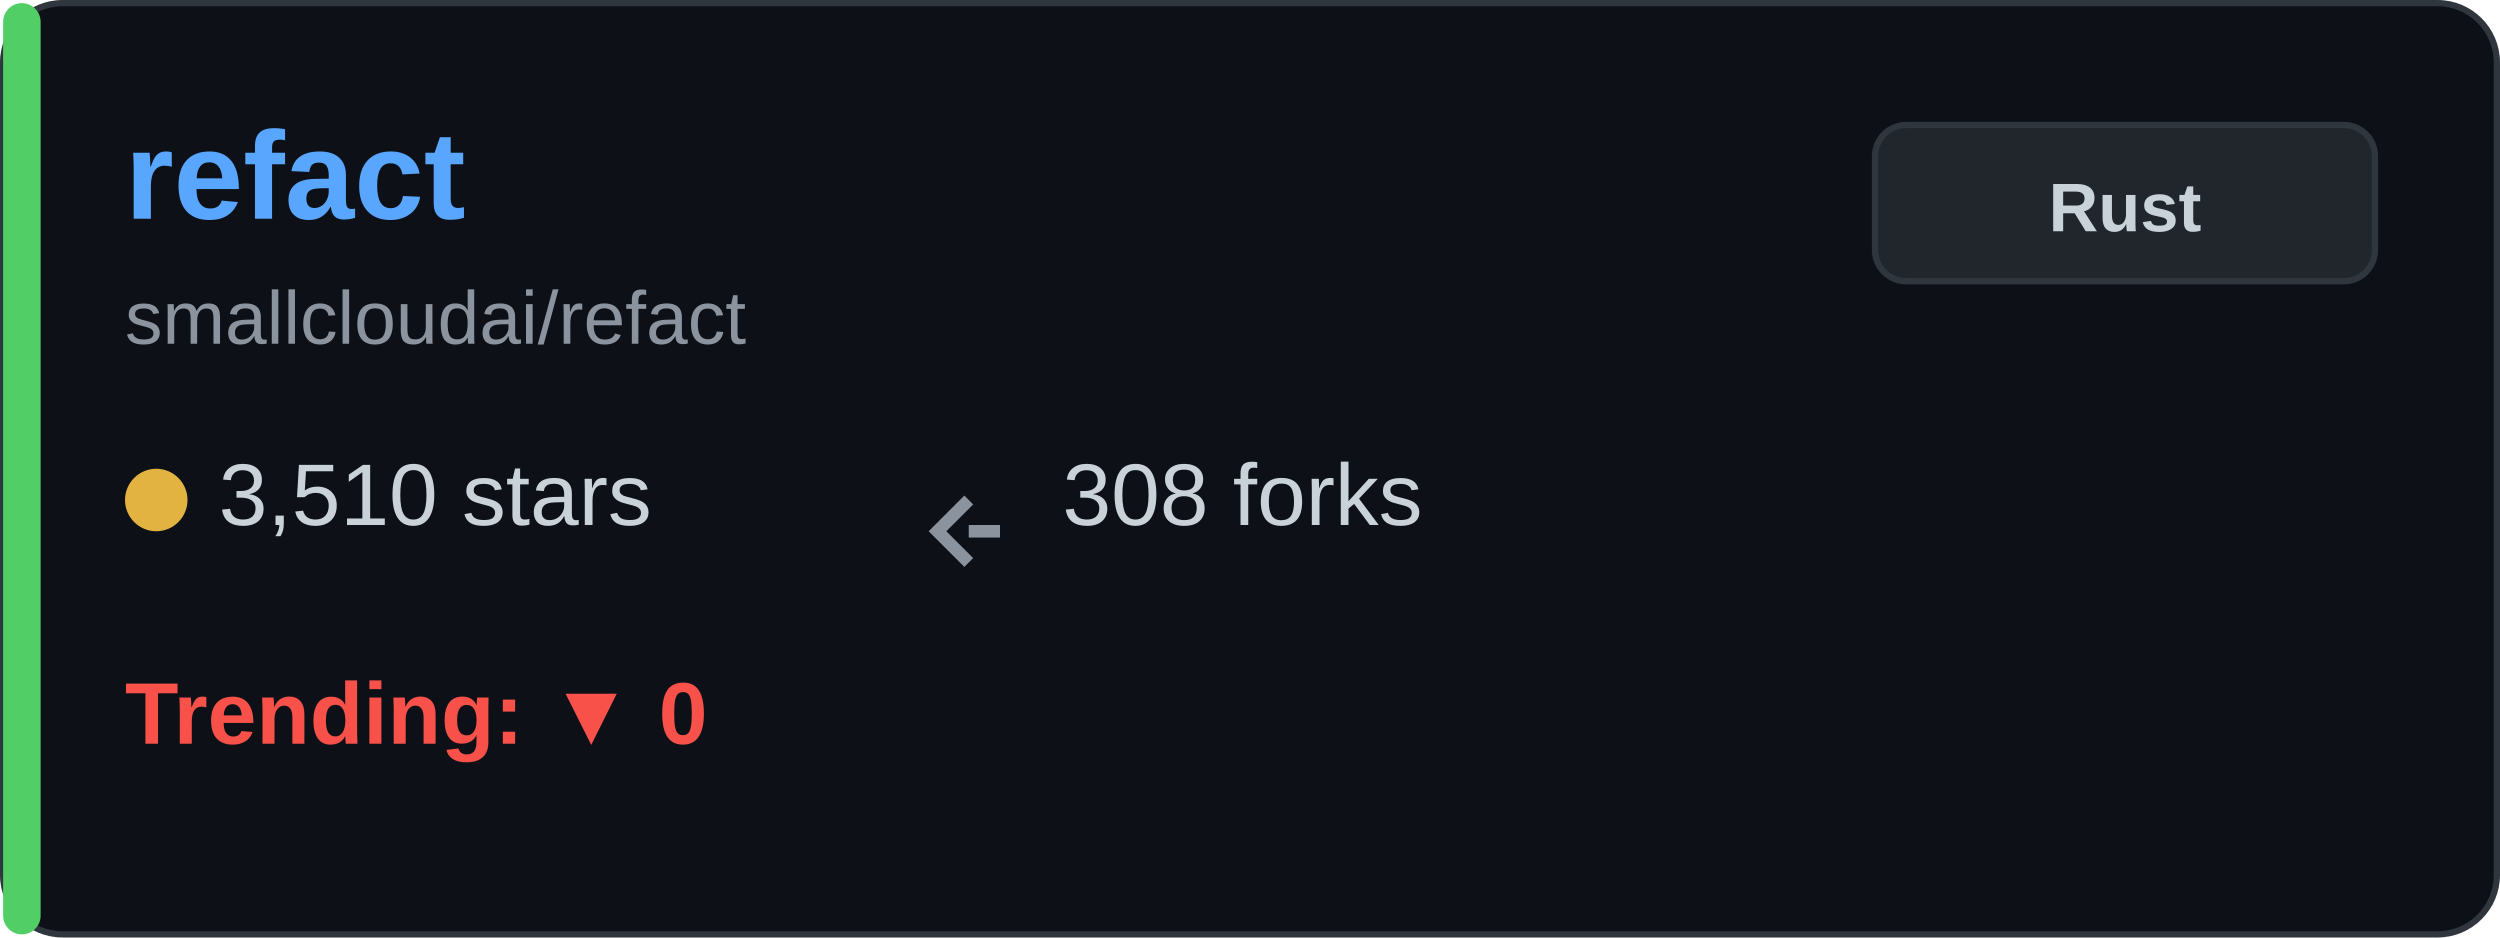
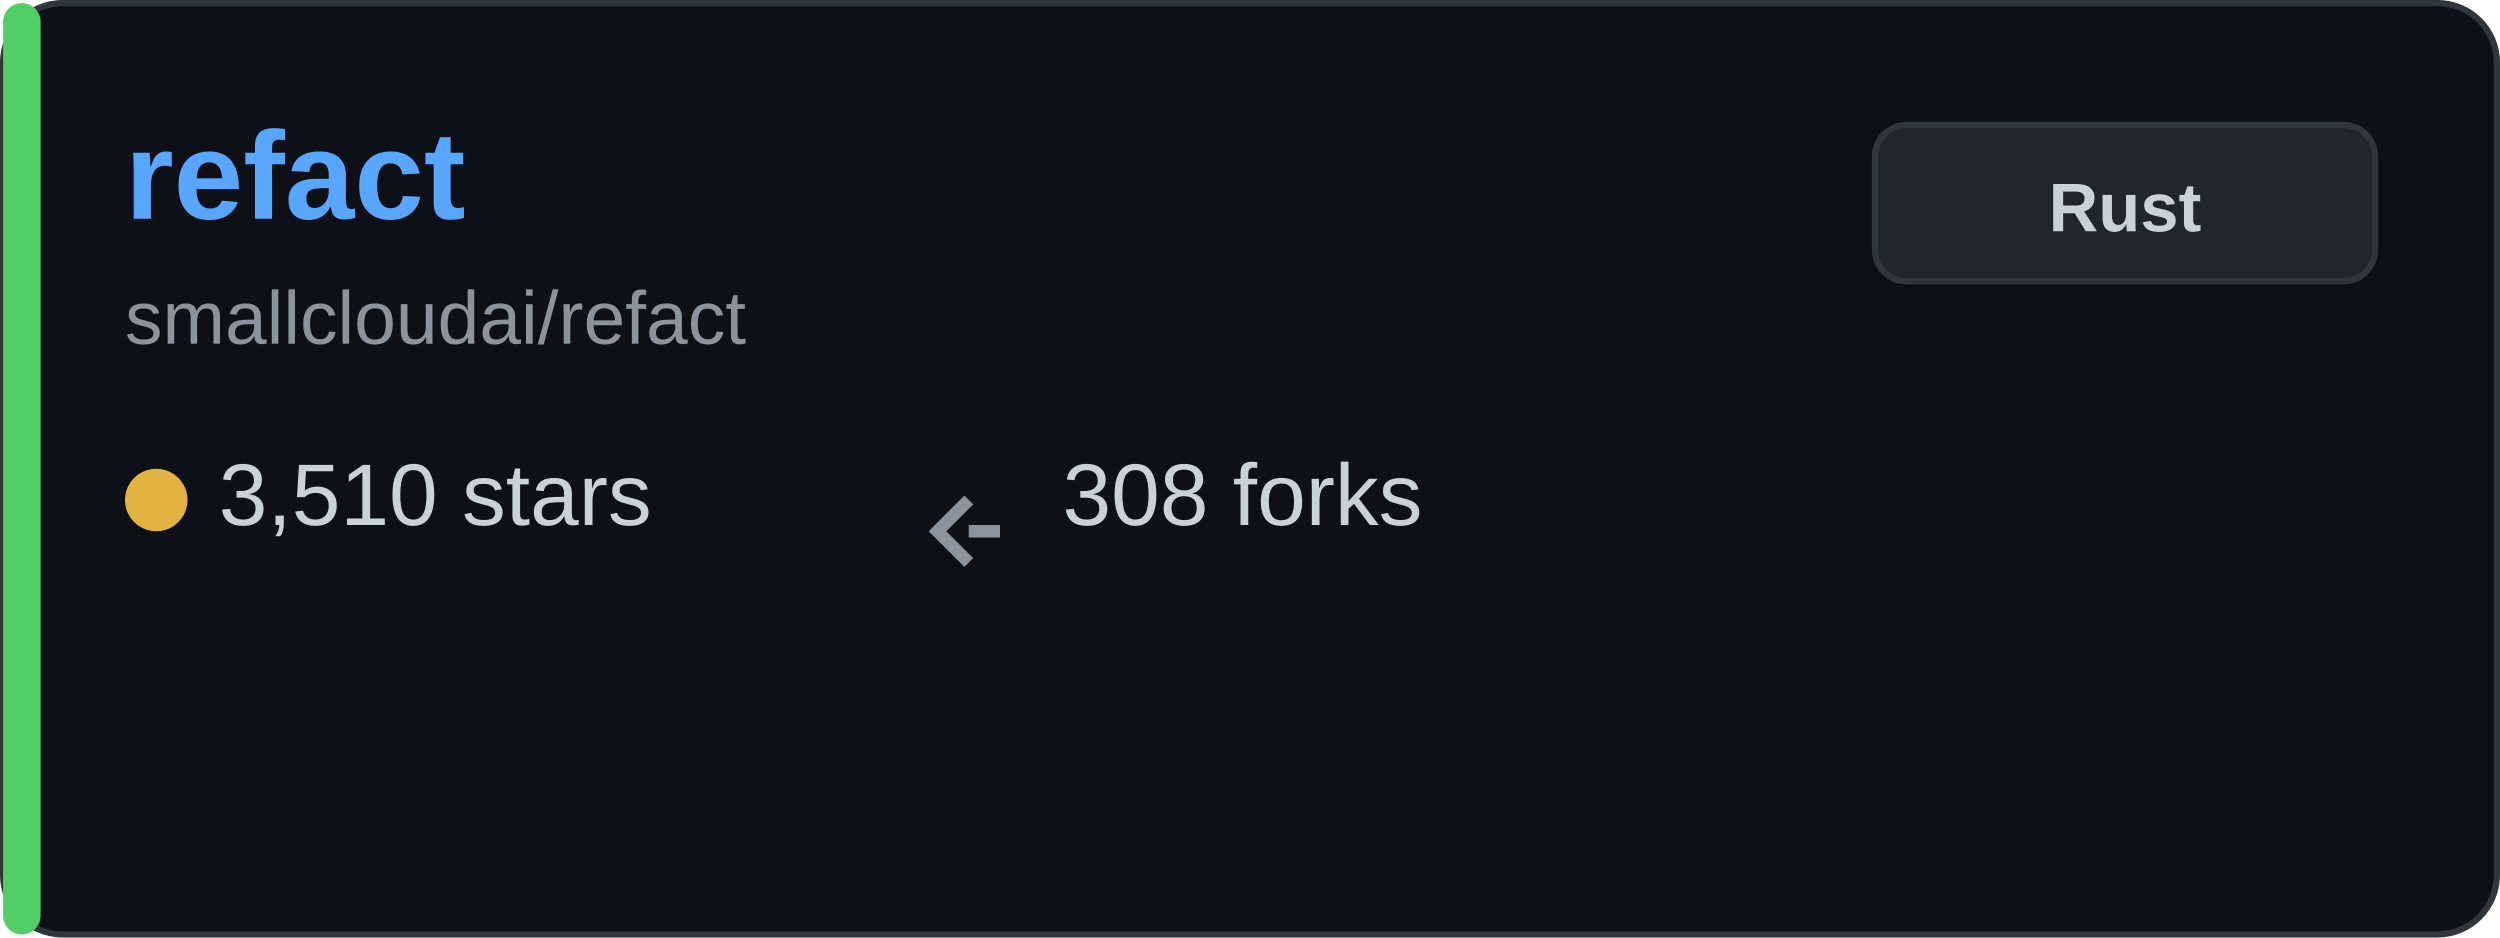
<svg xmlns="http://www.w3.org/2000/svg" width="400" height="150" viewBox="0 0 400 150" fill="none">
  <rect x="0.5" y="0.5" width="399" height="149" rx="9.5" fill="#0d1117" stroke="#30363d" />
  <rect x="0.5" y="0.5" width="6" height="149" rx="3" fill="#51cf66" />
  <text x="20" y="35" font-family="Arial, sans-serif" font-size="20" font-weight="bold" fill="#58a6ff">refact</text>
  <text x="20" y="55" font-family="Arial, sans-serif" font-size="12" fill="#8b949e">smallcloudai/refact</text>
  <g transform="translate(20, 80)">
    <circle cx="5" cy="0" r="5" fill="#e3b341" />
    <text x="15" y="4" font-family="Arial, sans-serif" font-size="14" fill="#c9d1d9">3,510 stars</text>
  </g>
  <g transform="translate(150, 80)">
    <path d="M5 0 L0 5 L5 10 M5 5 L10 5" stroke="#8b949e" stroke-width="2" fill="none" />
    <text x="20" y="4" font-family="Arial, sans-serif" font-size="14" fill="#c9d1d9">308 forks</text>
  </g>
-   <g transform="translate(20, 115)">
-     <text x="0" y="4" font-family="Arial, sans-serif" font-size="14" font-weight="bold" fill="#f85149">Trending: ▼ 0</text>
-   </g>
  <rect x="300" y="20" width="80" height="25" rx="5" fill="#21262d" stroke="#30363d" />
  <text x="340" y="37" font-family="Arial, sans-serif" font-size="11" font-weight="bold" fill="#c9d1d9" text-anchor="middle">Rust</text>
</svg>
